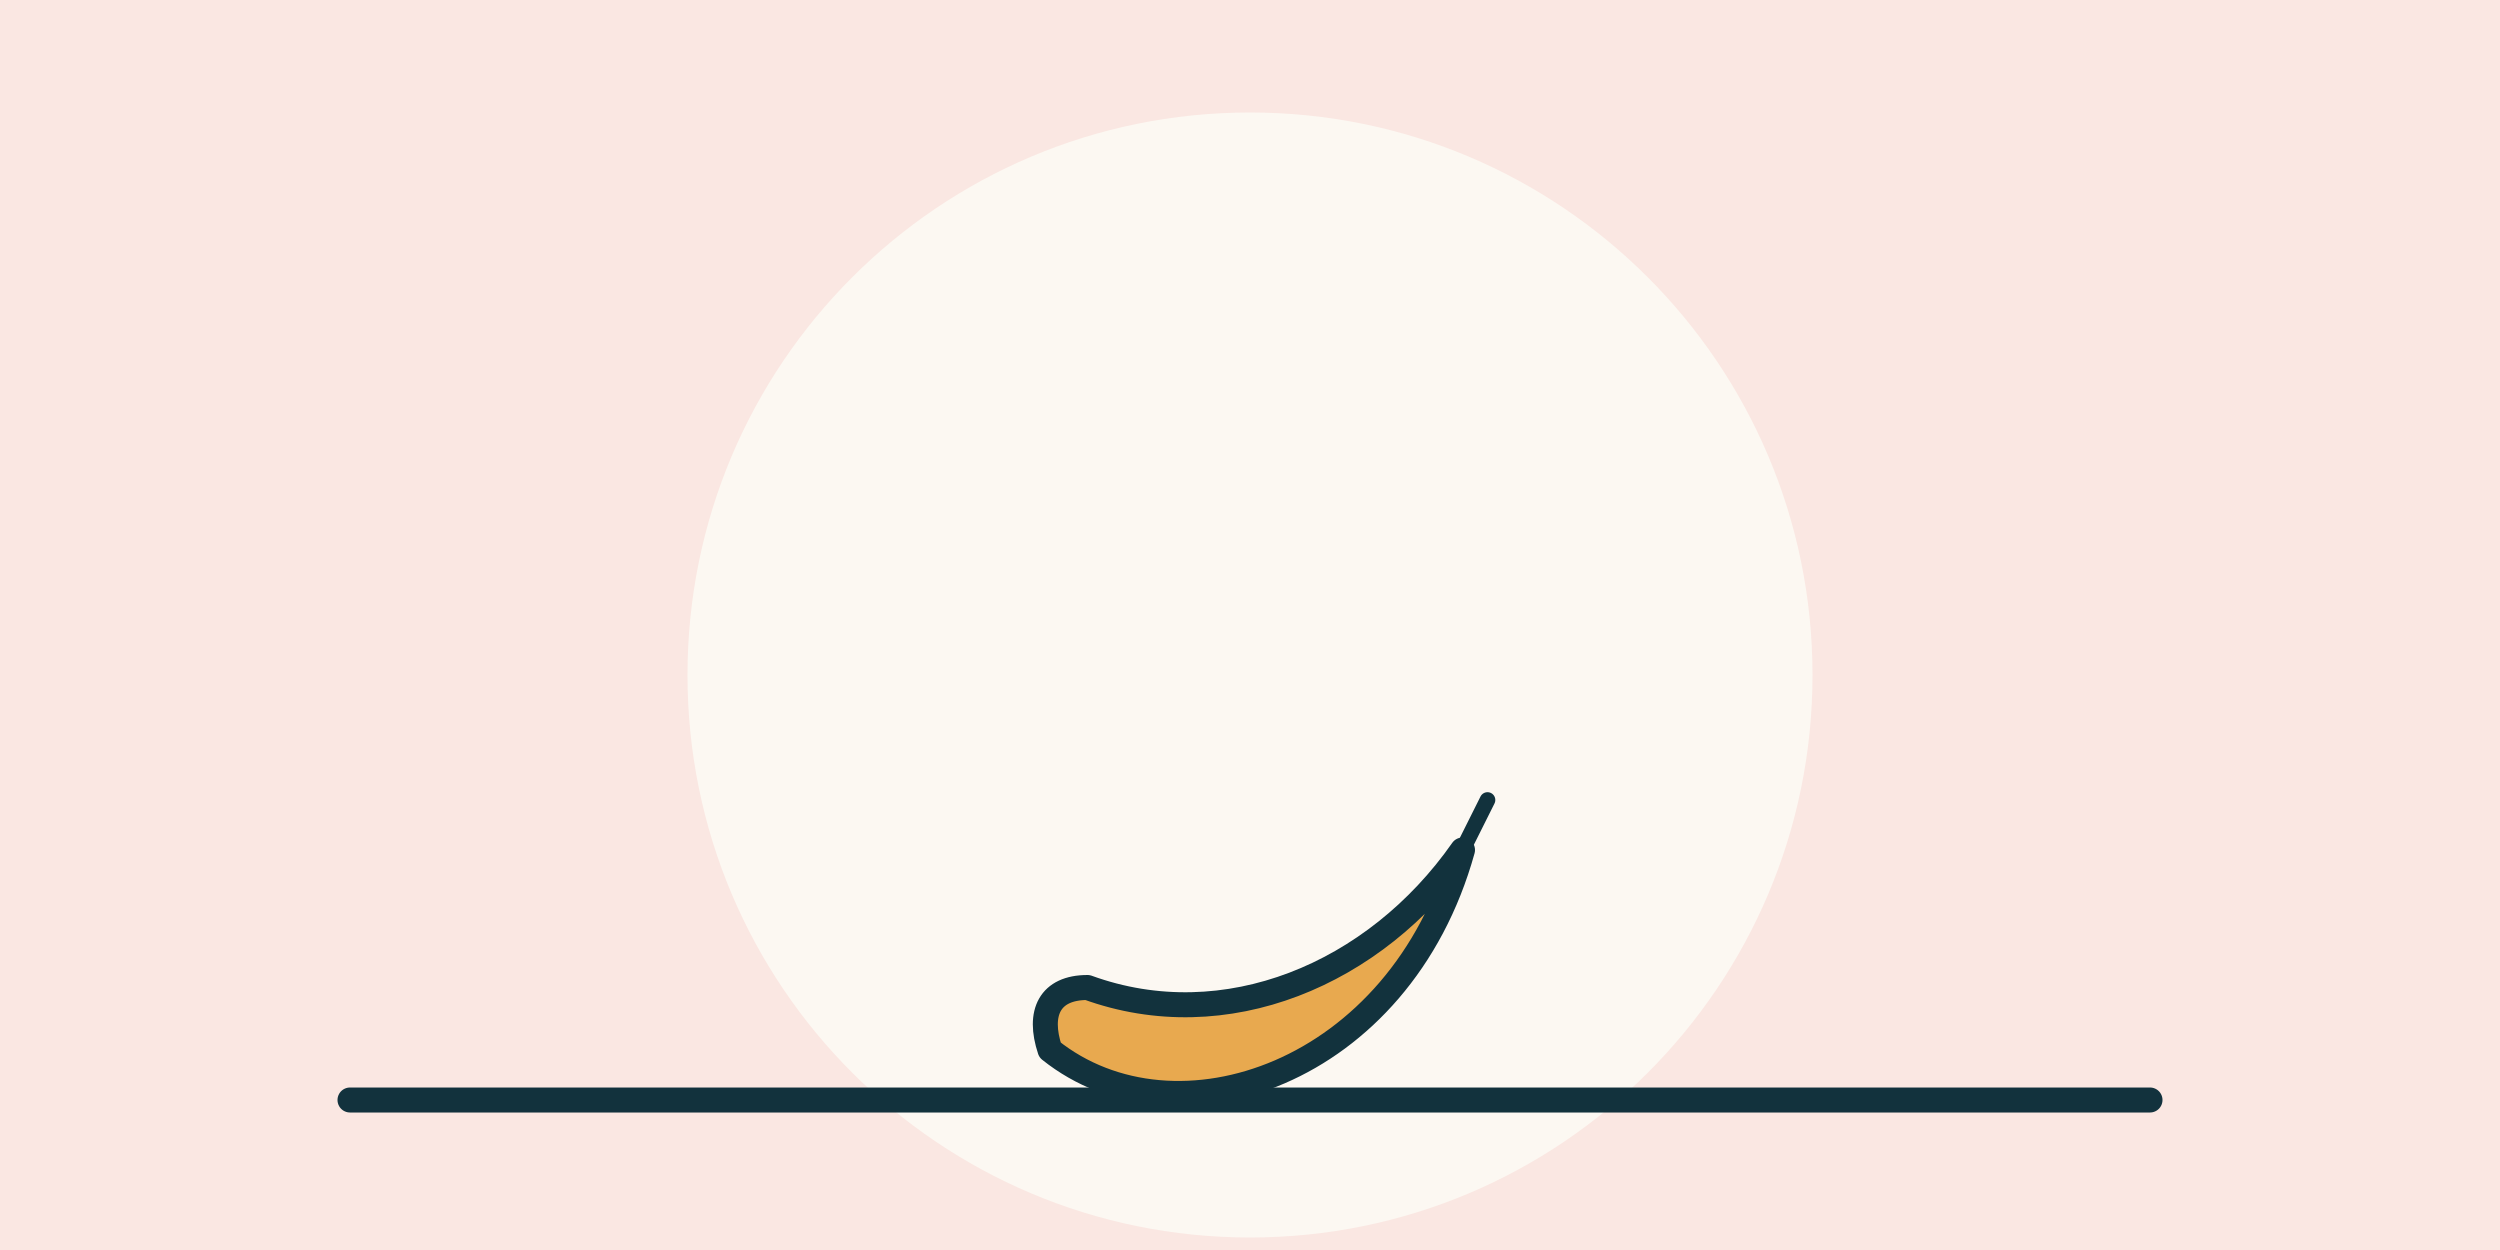
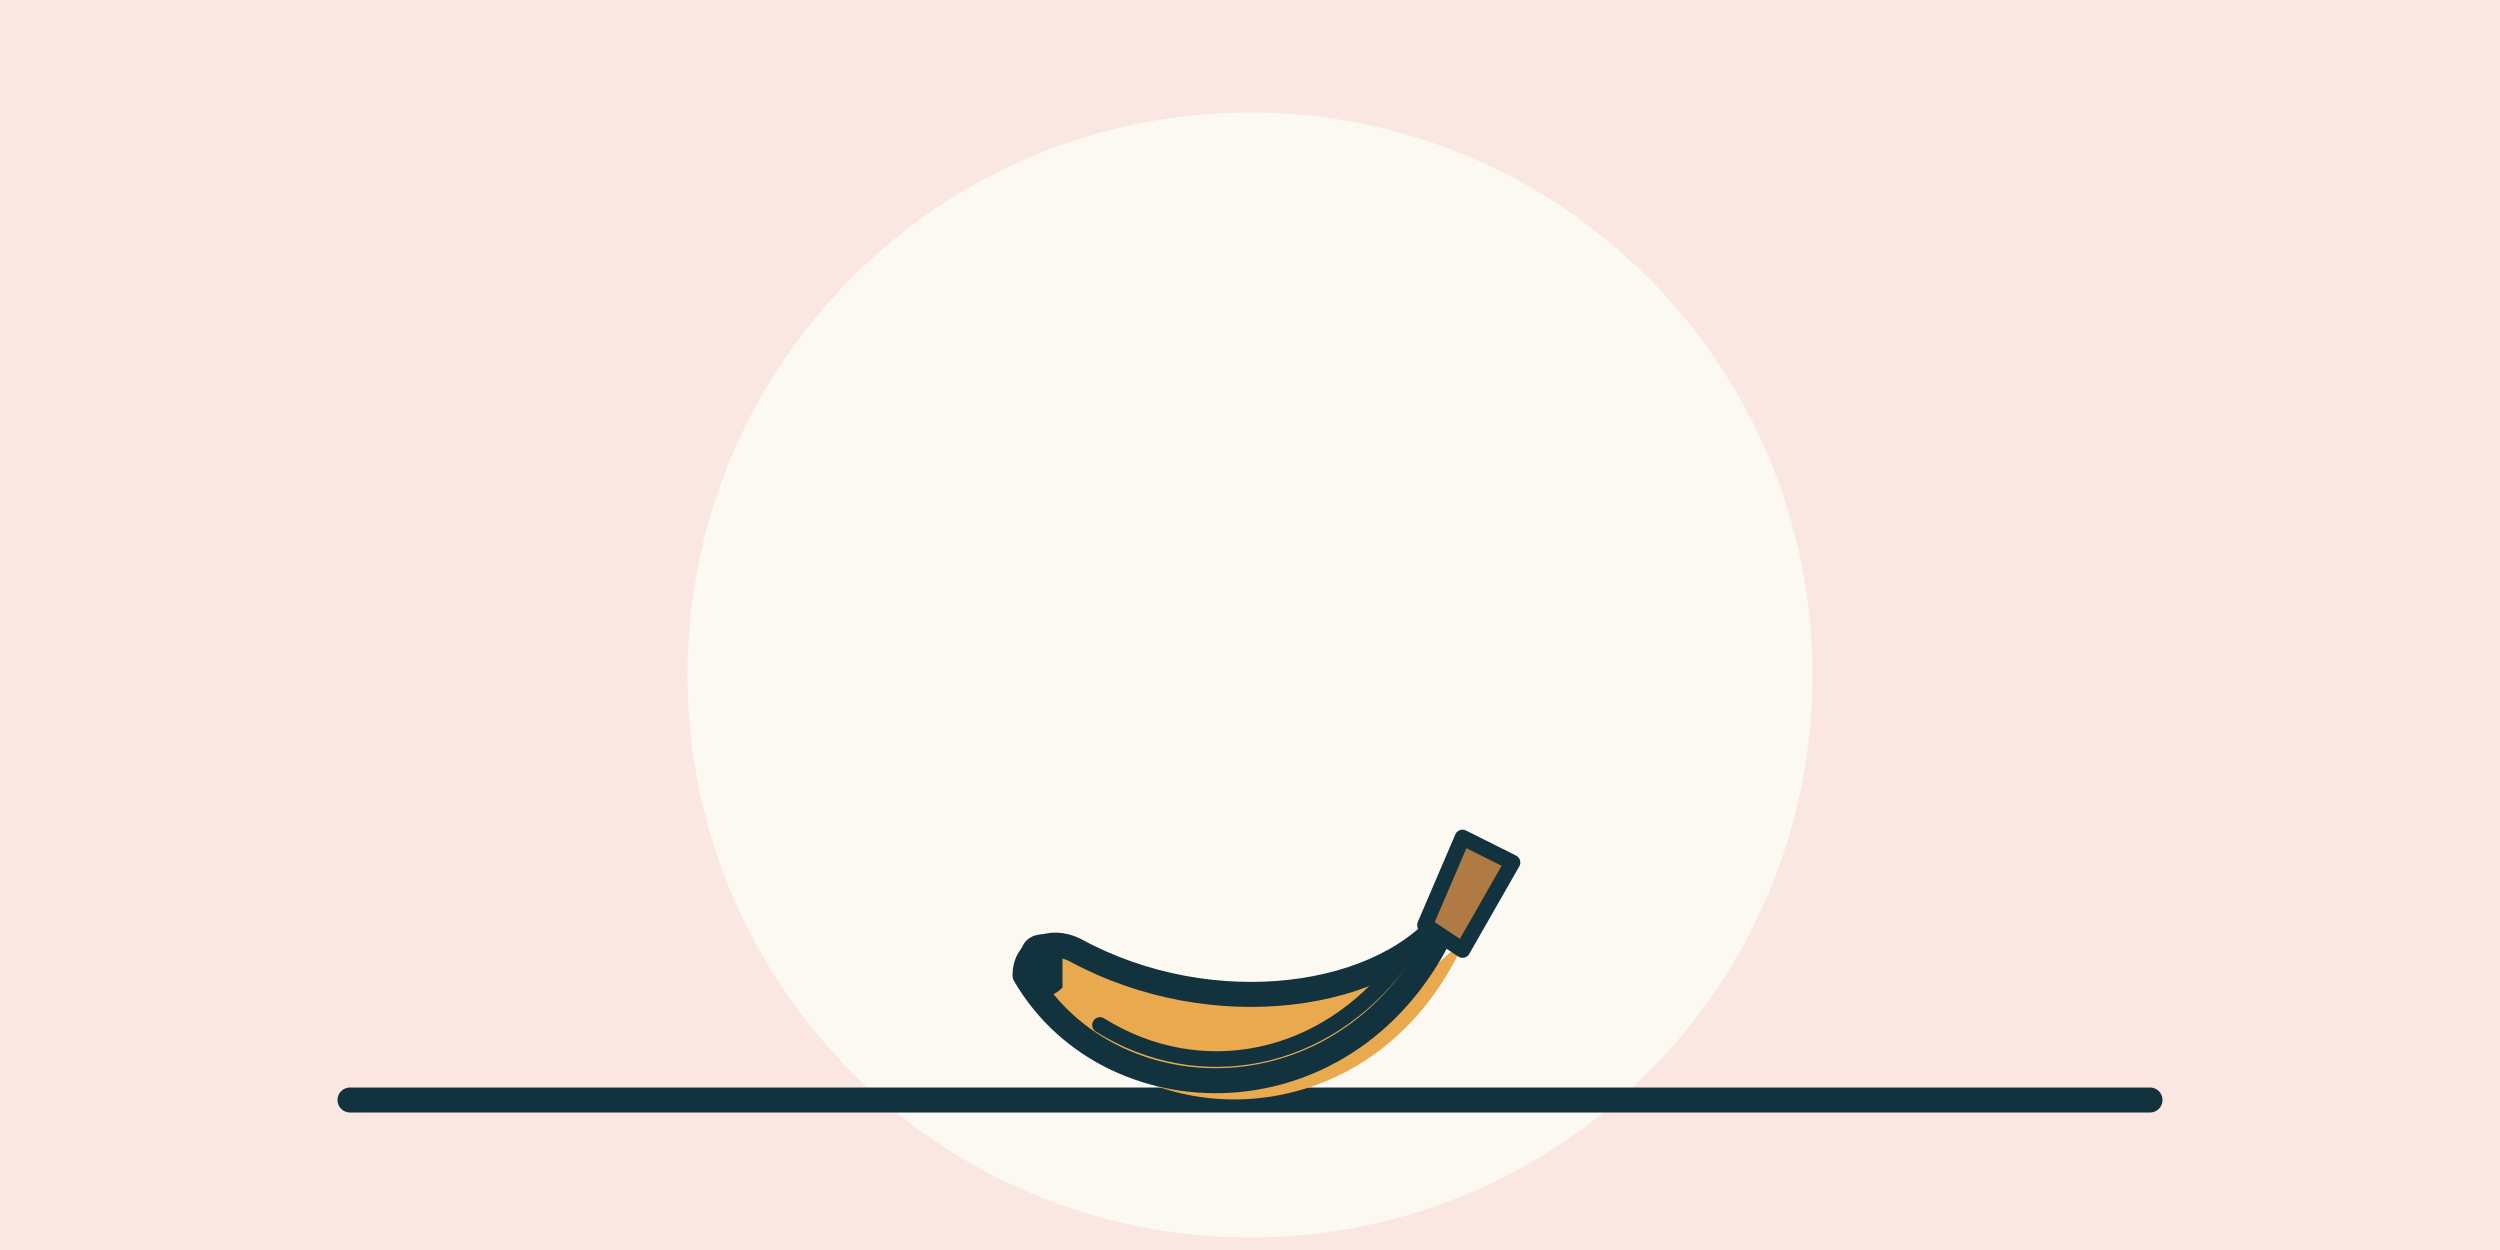
<svg xmlns="http://www.w3.org/2000/svg" width="1200" height="600" viewBox="0 0 400 200">
  <rect width="400" height="200" fill="#FAE7E2" />
  <circle cx="200" cy="108" r="90" fill="#FCF8F2" />
  <path d="M56 176H344" fill="none" stroke-width="4" stroke="#12323D" stroke-linecap="round" stroke-linejoin="round" />
  <g transform="translate(200 176) scale(2)" stroke="#12323D" stroke-linecap="round" stroke-linejoin="round">
-     <path d="M-16 -4C-6 4 12 -2 17 -20C10 -10 -2 -5 -13 -9C-16 -9 -17 -7 -16 -4Z" fill="#E8A94F" stroke-width="2" />
-     <path d="M17 -20L19 -24" fill="none" stroke-width="1.25" />
+     <path d="M-18 -10C-11 2 9 2 16 -15C11 -8 -3 -6 -14 -12C-16 -13 -18 -12 -18 -10Z" fill="#E8A94F" stroke="none" transform="translate(1.5 1.5)" />
+     <path d="M-18 -10C-11 2 9 2 16 -15C11 -8 -3 -6 -14 -12C-16 -13 -18 -12 -18 -10Z" fill="#E8A94F" stroke-width="2" />
+     <path d="M-12 -6C-4 -1 6 -3 12 -11" fill="none" stroke-width="1.25" />
+     <path d="M14 -14L17 -21L21 -19L17 -12Z" fill="#B07A45" stroke-width="1.25" />
+     <path d="M-18 -10C-19 -12 -18 -14 -15 -13L-15 -9C-16 -8 -17 -8 -18 -10Z" fill="#12323D" stroke="none" />
  </g>
</svg>
